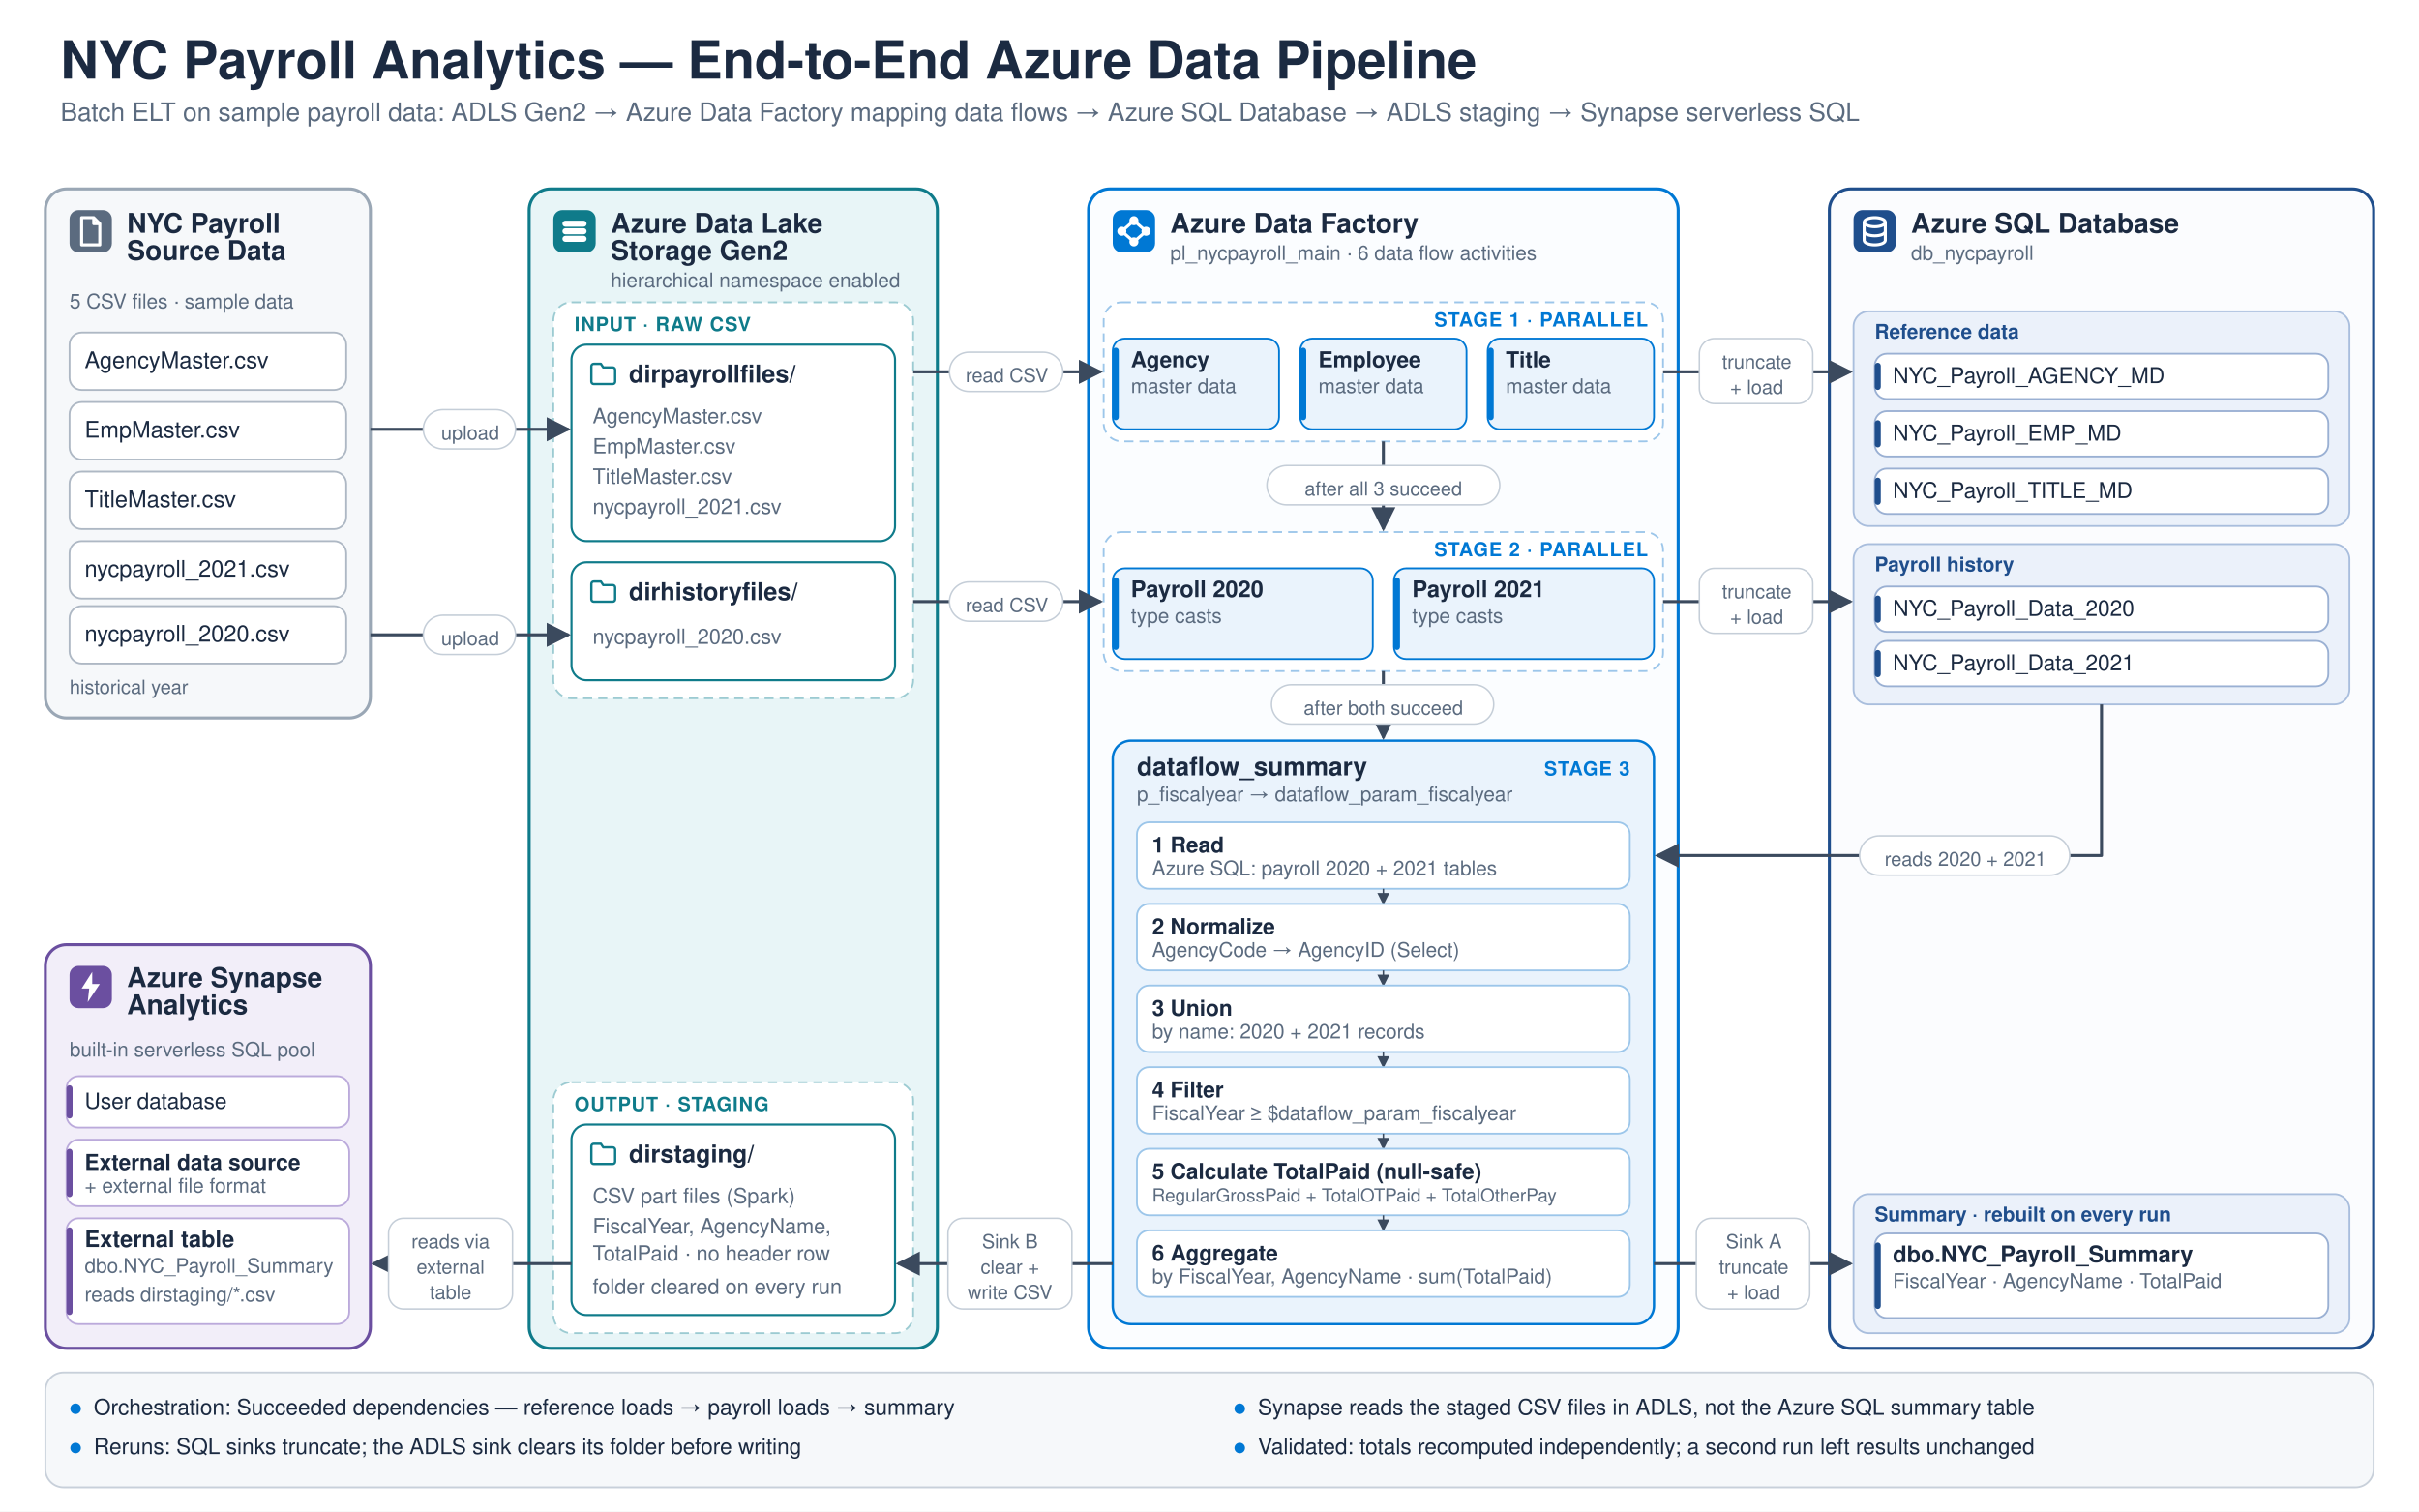
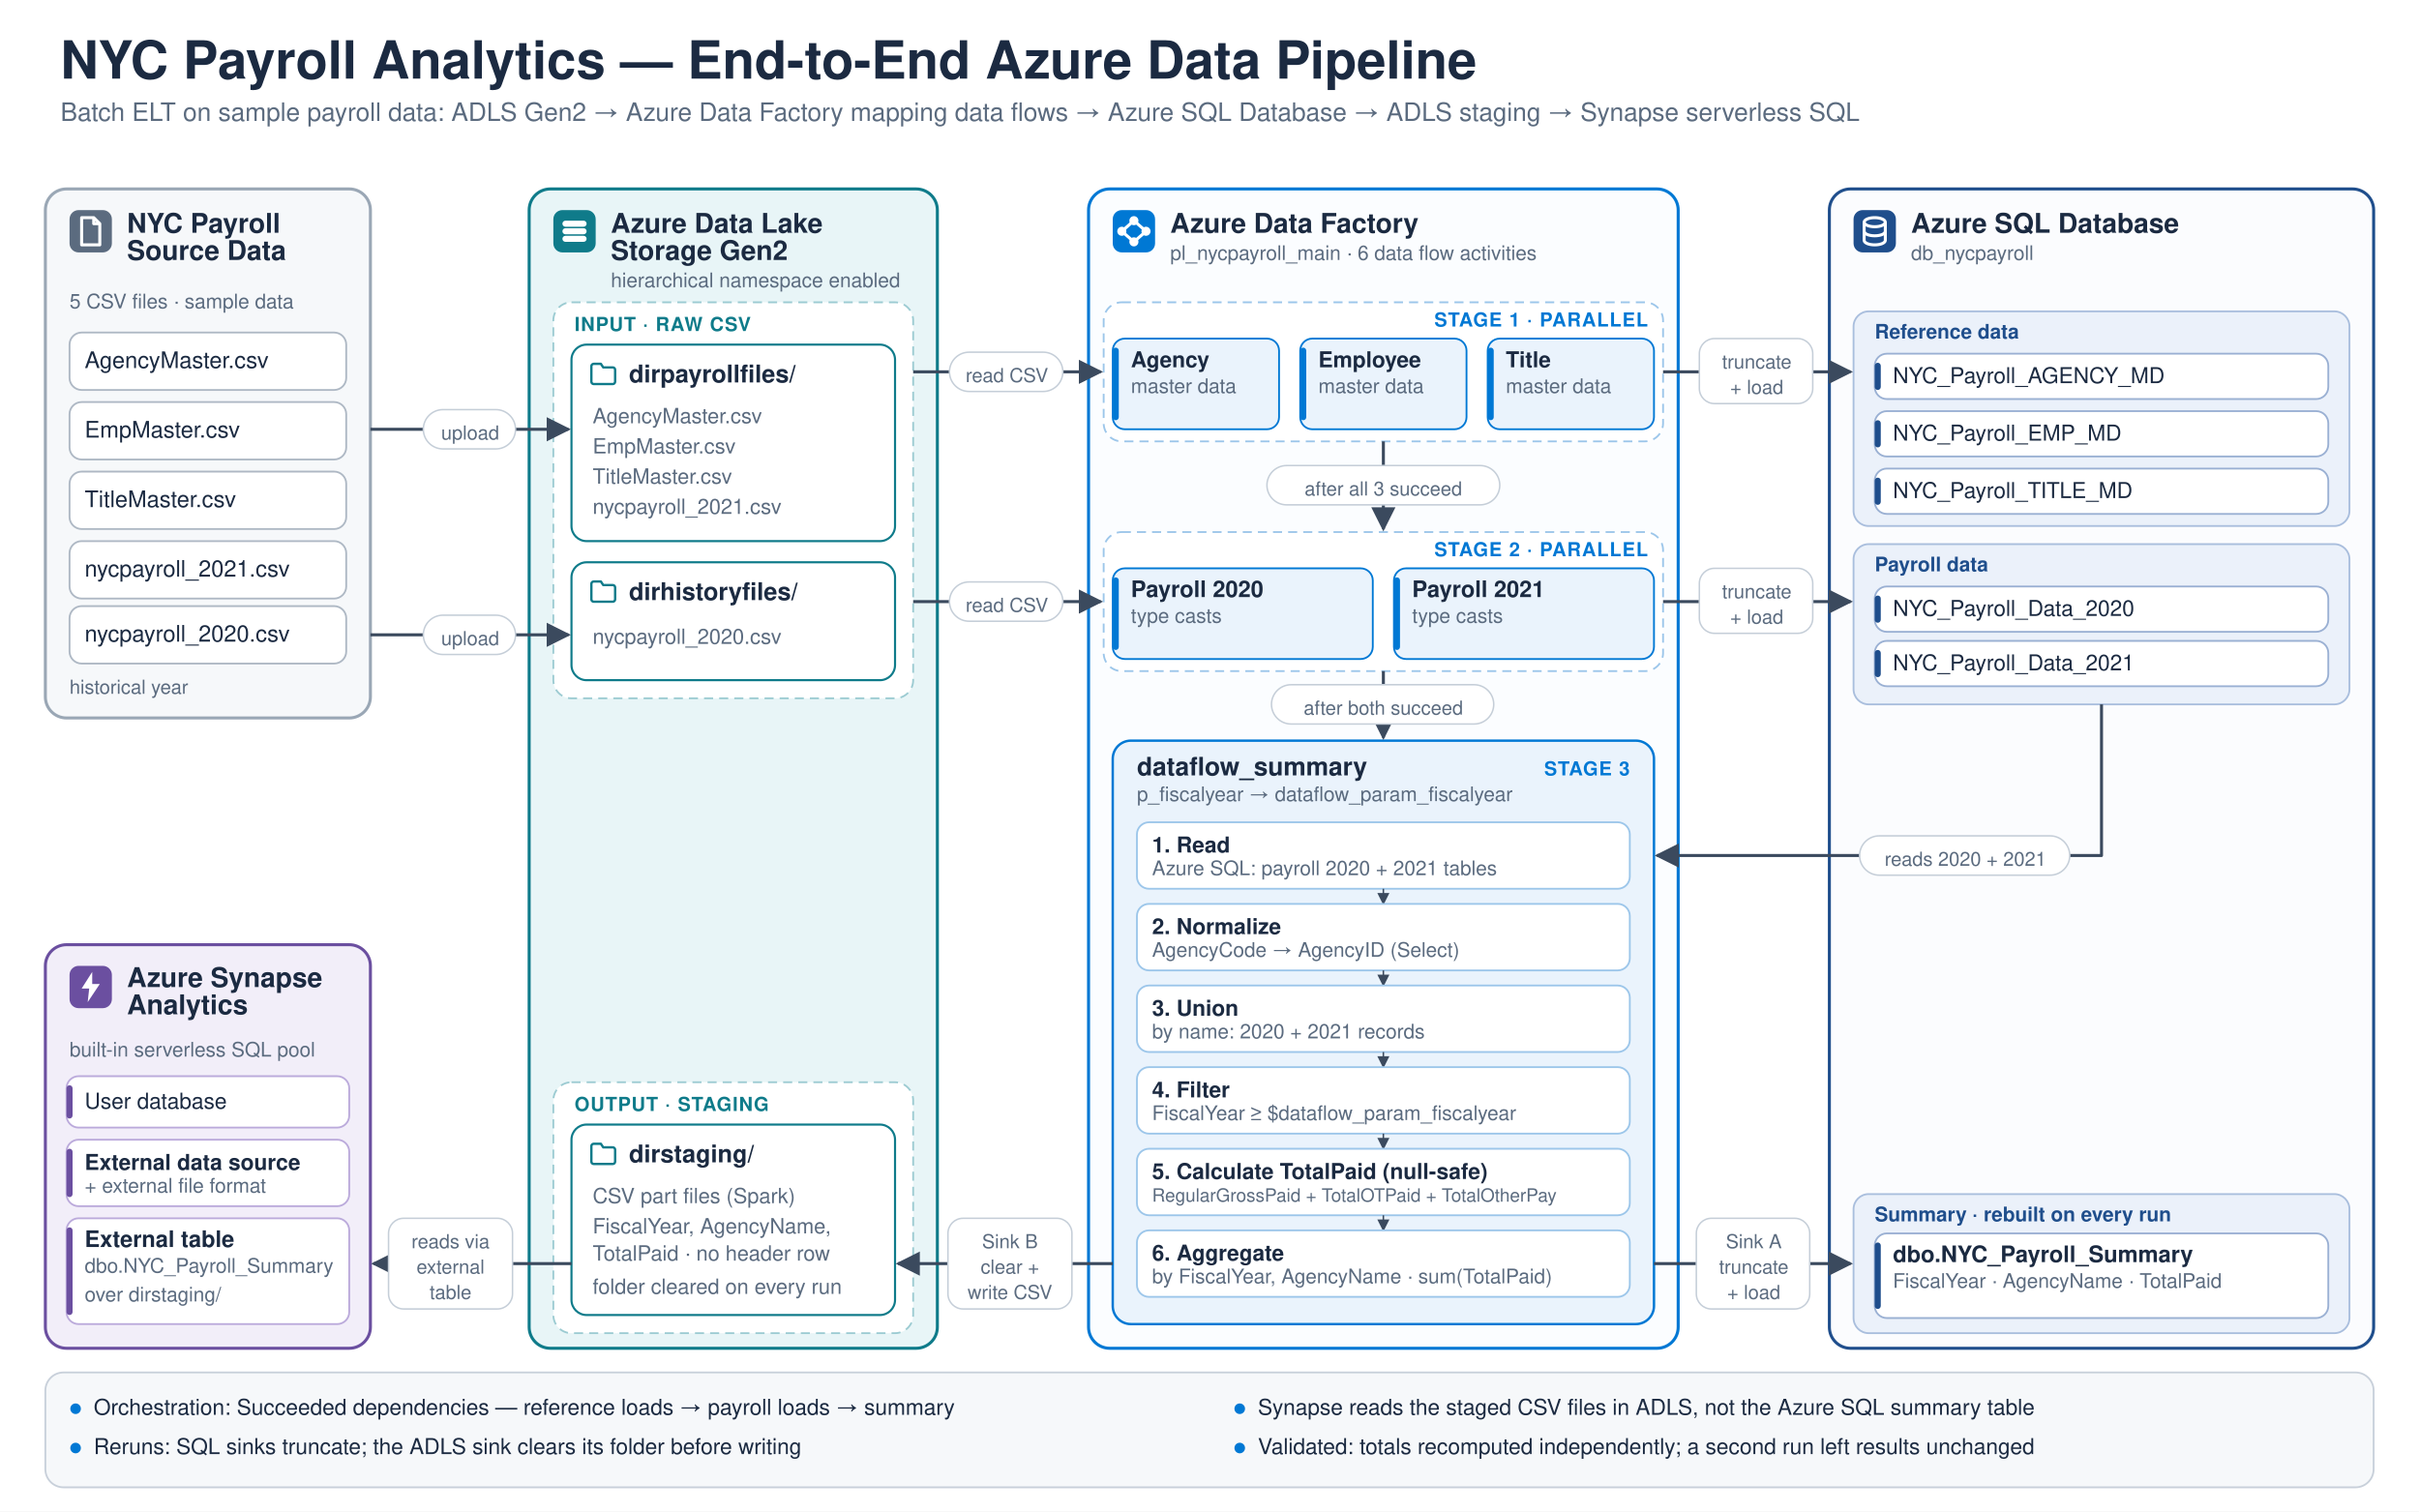
<svg xmlns="http://www.w3.org/2000/svg" width="1600" height="1000" viewBox="0 0 1600 1000" role="img" aria-labelledby="t d">
  <defs>
    <marker id="arr" viewBox="0 0 10 10" refX="9" refY="5" markerWidth="8" markerHeight="8" orient="auto">
      <path d="M0,0 L10,5 L0,10 z" fill="#3B4A5E" />
    </marker>
  </defs>
  <rect width="1600" height="1000" fill="#FFFFFF" />
  <text x="40" y="52" font-family="Segoe UI, Helvetica Neue, Helvetica, Arial, sans-serif" font-size="34.8" font-weight="bold" fill="#1B2A41" text-anchor="start">NYC Payroll Analytics — End-to-End Azure Data Pipeline</text>
  <text x="40" y="80" font-family="Segoe UI, Helvetica Neue, Helvetica, Arial, sans-serif" font-size="16.8" font-weight="normal" fill="#5B6B7F" text-anchor="start">Batch ELT on sample payroll data: ADLS Gen2 → Azure Data Factory mapping data flows → Azure SQL Database → ADLS staging → Synapse serverless SQL</text>
  <rect x="30" y="125" width="215" height="350" rx="14" fill="#F6F8FA" stroke="#9AA7B5" stroke-width="2" />
  <g transform="translate(46,139)">
    <rect width="28" height="28" rx="6" fill="#5B6B7F" />
    <path d="M8 5h8l4 4v14H8z" fill="none" stroke="#FFFFFF" stroke-width="2" stroke-linejoin="round" />
    <path d="M16 5v4h4" fill="none" stroke="#FFFFFF" stroke-width="2" stroke-linejoin="round" />
  </g>
  <text x="84" y="154" font-family="Segoe UI, Helvetica Neue, Helvetica, Arial, sans-serif" font-size="18.0" font-weight="bold" fill="#1B2A41" text-anchor="start">NYC Payroll</text>
  <text x="84" y="172" font-family="Segoe UI, Helvetica Neue, Helvetica, Arial, sans-serif" font-size="18.0" font-weight="bold" fill="#1B2A41" text-anchor="start">Source Data</text>
  <text x="46" y="204" font-family="Segoe UI, Helvetica Neue, Helvetica, Arial, sans-serif" font-size="13.3" font-weight="normal" fill="#5B6B7F" text-anchor="start">5 CSV files · sample data</text>
  <rect x="46" y="220" width="183" height="38" rx="8" fill="#FFFFFF" stroke="#AEB8C4" stroke-width="1.2" />
  <text x="56" y="243.5" font-family="Segoe UI, Helvetica Neue, Helvetica, Arial, sans-serif" font-size="15.1" font-weight="normal" fill="#1B2A41" text-anchor="start">AgencyMaster.csv</text>
  <rect x="46" y="266" width="183" height="38" rx="8" fill="#FFFFFF" stroke="#AEB8C4" stroke-width="1.2" />
  <text x="56" y="289.5" font-family="Segoe UI, Helvetica Neue, Helvetica, Arial, sans-serif" font-size="15.1" font-weight="normal" fill="#1B2A41" text-anchor="start">EmpMaster.csv</text>
  <rect x="46" y="312" width="183" height="38" rx="8" fill="#FFFFFF" stroke="#AEB8C4" stroke-width="1.2" />
  <text x="56" y="335.5" font-family="Segoe UI, Helvetica Neue, Helvetica, Arial, sans-serif" font-size="15.1" font-weight="normal" fill="#1B2A41" text-anchor="start">TitleMaster.csv</text>
  <rect x="46" y="358" width="183" height="38" rx="8" fill="#FFFFFF" stroke="#AEB8C4" stroke-width="1.2" />
  <text x="56" y="381.5" font-family="Segoe UI, Helvetica Neue, Helvetica, Arial, sans-serif" font-size="15.1" font-weight="normal" fill="#1B2A41" text-anchor="start">nycpayroll_2021.csv</text>
  <rect x="46" y="401" width="183" height="38" rx="8" fill="#FFFFFF" stroke="#AEB8C4" stroke-width="1.2" />
  <text x="56" y="424.5" font-family="Segoe UI, Helvetica Neue, Helvetica, Arial, sans-serif" font-size="15.1" font-weight="normal" fill="#1B2A41" text-anchor="start">nycpayroll_2020.csv</text>
  <text x="46" y="459" font-family="Segoe UI, Helvetica Neue, Helvetica, Arial, sans-serif" font-size="12.8" font-weight="normal" fill="#5B6B7F" text-anchor="start">historical year</text>
  <rect x="350" y="125" width="270" height="767" rx="14" fill="#E8F5F7" stroke="#0F7B8A" stroke-width="2" />
  <g transform="translate(366,139)">
    <rect width="28" height="28" rx="6" fill="#0F7B8A" />
    <rect x="6" y="7" width="16" height="4" rx="2" fill="#FFFFFF" />
    <rect x="6" y="12" width="16" height="4" rx="2" fill="#FFFFFF" />
    <rect x="6" y="17" width="16" height="4" rx="2" fill="#FFFFFF" />
  </g>
  <text x="404" y="154" font-family="Segoe UI, Helvetica Neue, Helvetica, Arial, sans-serif" font-size="18.0" font-weight="bold" fill="#1B2A41" text-anchor="start">Azure Data Lake</text>
  <text x="404" y="172" font-family="Segoe UI, Helvetica Neue, Helvetica, Arial, sans-serif" font-size="18.0" font-weight="bold" fill="#1B2A41" text-anchor="start">Storage Gen2</text>
  <text x="404" y="190" font-family="Segoe UI, Helvetica Neue, Helvetica, Arial, sans-serif" font-size="13.3" font-weight="normal" fill="#5B6B7F" text-anchor="start">hierarchical namespace enabled</text>
  <rect x="366" y="200" width="238" height="262" rx="12" fill="#FFFFFF" stroke="#9CCBD2" stroke-width="1.2" stroke-dasharray="6 4" />
  <text x="380" y="219" font-family="Segoe UI, Helvetica Neue, Helvetica, Arial, sans-serif" font-size="12.8" font-weight="bold" fill="#0F7B8A" text-anchor="start" letter-spacing="0.6">INPUT · RAW CSV</text>
  <rect x="378" y="228" width="214" height="130" rx="10" fill="#FFFFFF" stroke="#0F7B8A" stroke-width="1.4" />
  <g transform="translate(388,236) scale(0.786)">
    <path d="M4 8a2 2 0 0 1 2-2h6l2 3h8a2 2 0 0 1 2 2v10a2 2 0 0 1-2 2H6a2 2 0 0 1-2-2z" fill="none" stroke="#0F7B8A" stroke-width="2" stroke-linejoin="round" />
  </g>
  <text x="416" y="253" font-family="Segoe UI, Helvetica Neue, Helvetica, Arial, sans-serif" font-size="16.2" font-weight="bold" fill="#1B2A41" text-anchor="start">dirpayrollfiles/</text>
  <text x="392" y="280" font-family="Segoe UI, Helvetica Neue, Helvetica, Arial, sans-serif" font-size="13.9" font-weight="normal" fill="#5B6B7F" text-anchor="start">AgencyMaster.csv</text>
  <text x="392" y="300" font-family="Segoe UI, Helvetica Neue, Helvetica, Arial, sans-serif" font-size="13.9" font-weight="normal" fill="#5B6B7F" text-anchor="start">EmpMaster.csv</text>
  <text x="392" y="320" font-family="Segoe UI, Helvetica Neue, Helvetica, Arial, sans-serif" font-size="13.9" font-weight="normal" fill="#5B6B7F" text-anchor="start">TitleMaster.csv</text>
  <text x="392" y="340" font-family="Segoe UI, Helvetica Neue, Helvetica, Arial, sans-serif" font-size="13.9" font-weight="normal" fill="#5B6B7F" text-anchor="start">nycpayroll_2021.csv</text>
  <rect x="378" y="372" width="214" height="78" rx="10" fill="#FFFFFF" stroke="#0F7B8A" stroke-width="1.4" />
  <g transform="translate(388,380) scale(0.786)">
    <path d="M4 8a2 2 0 0 1 2-2h6l2 3h8a2 2 0 0 1 2 2v10a2 2 0 0 1-2 2H6a2 2 0 0 1-2-2z" fill="none" stroke="#0F7B8A" stroke-width="2" stroke-linejoin="round" />
  </g>
  <text x="416" y="397" font-family="Segoe UI, Helvetica Neue, Helvetica, Arial, sans-serif" font-size="16.2" font-weight="bold" fill="#1B2A41" text-anchor="start">dirhistoryfiles/</text>
  <text x="392" y="426" font-family="Segoe UI, Helvetica Neue, Helvetica, Arial, sans-serif" font-size="13.9" font-weight="normal" fill="#5B6B7F" text-anchor="start">nycpayroll_2020.csv</text>
  <rect x="366" y="716" width="238" height="166" rx="12" fill="#FFFFFF" stroke="#9CCBD2" stroke-width="1.2" stroke-dasharray="6 4" />
  <text x="380" y="735" font-family="Segoe UI, Helvetica Neue, Helvetica, Arial, sans-serif" font-size="12.8" font-weight="bold" fill="#0F7B8A" text-anchor="start" letter-spacing="0.6">OUTPUT · STAGING</text>
  <rect x="378" y="744" width="214" height="126" rx="10" fill="#FFFFFF" stroke="#0F7B8A" stroke-width="1.4" />
  <g transform="translate(388,752) scale(0.786)">
    <path d="M4 8a2 2 0 0 1 2-2h6l2 3h8a2 2 0 0 1 2 2v10a2 2 0 0 1-2 2H6a2 2 0 0 1-2-2z" fill="none" stroke="#0F7B8A" stroke-width="2" stroke-linejoin="round" />
  </g>
  <text x="416" y="769" font-family="Segoe UI, Helvetica Neue, Helvetica, Arial, sans-serif" font-size="16.2" font-weight="bold" fill="#1B2A41" text-anchor="start">dirstaging/</text>
  <text x="392" y="796" font-family="Segoe UI, Helvetica Neue, Helvetica, Arial, sans-serif" font-size="13.9" font-weight="normal" fill="#5B6B7F" text-anchor="start">CSV part files (Spark)</text>
  <text x="392" y="816" font-family="Segoe UI, Helvetica Neue, Helvetica, Arial, sans-serif" font-size="13.9" font-weight="normal" fill="#5B6B7F" text-anchor="start">FiscalYear, AgencyName,</text>
  <text x="392" y="834" font-family="Segoe UI, Helvetica Neue, Helvetica, Arial, sans-serif" font-size="13.9" font-weight="normal" fill="#5B6B7F" text-anchor="start">TotalPaid · no header row</text>
  <text x="392" y="856" font-family="Segoe UI, Helvetica Neue, Helvetica, Arial, sans-serif" font-size="13.9" font-weight="normal" fill="#5B6B7F" text-anchor="start">folder cleared on every run</text>
  <rect x="720" y="125" width="390" height="767" rx="14" fill="#FBFDFF" stroke="#0078D4" stroke-width="2" />
  <g transform="translate(736,139)">
    <rect width="28" height="28" rx="6" fill="#0078D4" />
    <g stroke="#FFFFFF" stroke-width="2" fill="none">
      <path d="M6 14L14 7L22 14M6 14L14 21L22 14" />
    </g>
    <circle cx="6" cy="14" r="3" fill="#FFFFFF" />
    <circle cx="14" cy="7" r="3" fill="#FFFFFF" />
    <circle cx="14" cy="21" r="3" fill="#FFFFFF" />
    <circle cx="22" cy="14" r="3" fill="#FFFFFF" />
  </g>
  <text x="774" y="154" font-family="Segoe UI, Helvetica Neue, Helvetica, Arial, sans-serif" font-size="18.0" font-weight="bold" fill="#1B2A41" text-anchor="start">Azure Data Factory</text>
  <text x="774" y="172" font-family="Segoe UI, Helvetica Neue, Helvetica, Arial, sans-serif" font-size="13.3" font-weight="normal" fill="#5B6B7F" text-anchor="start">pl_nycpayroll_main · 6 data flow activities</text>
  <rect x="730" y="200" width="370" height="92" rx="12" fill="#FFFFFF" stroke="#9CC6EA" stroke-width="1.2" stroke-dasharray="6 4" />
  <text x="1090" y="216" font-family="Segoe UI, Helvetica Neue, Helvetica, Arial, sans-serif" font-size="12.8" font-weight="bold" fill="#0078D4" text-anchor="end" letter-spacing="0.6">STAGE 1 · PARALLEL</text>
  <rect x="736" y="224" width="110" height="60" rx="8" fill="#EAF3FC" stroke="#0078D4" stroke-width="1.2" />
  <rect x="736" y="230" width="4" height="48" rx="2" fill="#0078D4" stroke="#0078D4" stroke-width="0" />
  <text x="748" y="243" font-family="Segoe UI, Helvetica Neue, Helvetica, Arial, sans-serif" font-size="14.5" font-weight="bold" fill="#1B2A41" text-anchor="start">Agency</text>
  <text x="748" y="260" font-family="Segoe UI, Helvetica Neue, Helvetica, Arial, sans-serif" font-size="13.3" font-weight="normal" fill="#5B6B7F" text-anchor="start">master data</text>
  <rect x="860" y="224" width="110" height="60" rx="8" fill="#EAF3FC" stroke="#0078D4" stroke-width="1.2" />
  <rect x="860" y="230" width="4" height="48" rx="2" fill="#0078D4" stroke="#0078D4" stroke-width="0" />
  <text x="872" y="243" font-family="Segoe UI, Helvetica Neue, Helvetica, Arial, sans-serif" font-size="14.5" font-weight="bold" fill="#1B2A41" text-anchor="start">Employee</text>
  <text x="872" y="260" font-family="Segoe UI, Helvetica Neue, Helvetica, Arial, sans-serif" font-size="13.3" font-weight="normal" fill="#5B6B7F" text-anchor="start">master data</text>
  <rect x="984" y="224" width="110" height="60" rx="8" fill="#EAF3FC" stroke="#0078D4" stroke-width="1.2" />
  <rect x="984" y="230" width="4" height="48" rx="2" fill="#0078D4" stroke="#0078D4" stroke-width="0" />
  <text x="996" y="243" font-family="Segoe UI, Helvetica Neue, Helvetica, Arial, sans-serif" font-size="14.5" font-weight="bold" fill="#1B2A41" text-anchor="start">Title</text>
  <text x="996" y="260" font-family="Segoe UI, Helvetica Neue, Helvetica, Arial, sans-serif" font-size="13.3" font-weight="normal" fill="#5B6B7F" text-anchor="start">master data</text>
  <rect x="730" y="352" width="370" height="92" rx="12" fill="#FFFFFF" stroke="#9CC6EA" stroke-width="1.2" stroke-dasharray="6 4" />
  <text x="1090" y="368" font-family="Segoe UI, Helvetica Neue, Helvetica, Arial, sans-serif" font-size="12.8" font-weight="bold" fill="#0078D4" text-anchor="end" letter-spacing="0.6">STAGE 2 · PARALLEL</text>
  <rect x="736" y="376" width="172" height="60" rx="8" fill="#EAF3FC" stroke="#0078D4" stroke-width="1.2" />
  <rect x="736" y="382" width="4" height="48" rx="2" fill="#0078D4" stroke="#0078D4" stroke-width="0" />
  <text x="748" y="395" font-family="Segoe UI, Helvetica Neue, Helvetica, Arial, sans-serif" font-size="15.1" font-weight="bold" fill="#1B2A41" text-anchor="start">Payroll 2020</text>
  <text x="748" y="412" font-family="Segoe UI, Helvetica Neue, Helvetica, Arial, sans-serif" font-size="13.3" font-weight="normal" fill="#5B6B7F" text-anchor="start">type casts</text>
  <rect x="922" y="376" width="172" height="60" rx="8" fill="#EAF3FC" stroke="#0078D4" stroke-width="1.2" />
  <rect x="922" y="382" width="4" height="48" rx="2" fill="#0078D4" stroke="#0078D4" stroke-width="0" />
  <text x="934" y="395" font-family="Segoe UI, Helvetica Neue, Helvetica, Arial, sans-serif" font-size="15.1" font-weight="bold" fill="#1B2A41" text-anchor="start">Payroll 2021</text>
  <text x="934" y="412" font-family="Segoe UI, Helvetica Neue, Helvetica, Arial, sans-serif" font-size="13.3" font-weight="normal" fill="#5B6B7F" text-anchor="start">type casts</text>
  <rect x="736" y="490" width="358" height="386" rx="12" fill="#EAF3FC" stroke="#0078D4" stroke-width="1.6" />
  <text x="752" y="513" font-family="Segoe UI, Helvetica Neue, Helvetica, Arial, sans-serif" font-size="16.8" font-weight="bold" fill="#1B2A41" text-anchor="start">dataflow_summary</text>
  <text x="1078" y="513" font-family="Segoe UI, Helvetica Neue, Helvetica, Arial, sans-serif" font-size="12.8" font-weight="bold" fill="#0078D4" text-anchor="end" letter-spacing="0.6">STAGE 3</text>
  <text x="752" y="530" font-family="Segoe UI, Helvetica Neue, Helvetica, Arial, sans-serif" font-size="13.3" font-weight="normal" fill="#5B6B7F" text-anchor="start">p_fiscalyear → dataflow_param_fiscalyear</text>
  <rect x="752" y="544" width="326" height="44" rx="8" fill="#FFFFFF" stroke="#9CC6EA" stroke-width="1.2" />
-   <text x="762" y="564.0" font-family="Segoe UI, Helvetica Neue, Helvetica, Arial, sans-serif" font-size="14.5" font-weight="bold" fill="#1B2A41" text-anchor="start">1  Read</text>
+   <text x="762" y="564.0" font-family="Segoe UI, Helvetica Neue, Helvetica, Arial, sans-serif" font-size="14.5" font-weight="bold" fill="#1B2A41" text-anchor="start">1. Read</text>
  <text x="762" y="579.0" font-family="Segoe UI, Helvetica Neue, Helvetica, Arial, sans-serif" font-size="13.3" font-weight="normal" fill="#5B6B7F" text-anchor="start">Azure SQL: payroll 2020 + 2021 tables</text>
  <polyline points="915,588 915,598" fill="none" stroke="#3B4A5E" stroke-width="1" stroke-linejoin="round" marker-end="url(#arr)" />
  <rect x="752" y="598" width="326" height="44" rx="8" fill="#FFFFFF" stroke="#9CC6EA" stroke-width="1.2" />
-   <text x="762" y="618.0" font-family="Segoe UI, Helvetica Neue, Helvetica, Arial, sans-serif" font-size="14.5" font-weight="bold" fill="#1B2A41" text-anchor="start">2  Normalize</text>
+   <text x="762" y="618.0" font-family="Segoe UI, Helvetica Neue, Helvetica, Arial, sans-serif" font-size="14.5" font-weight="bold" fill="#1B2A41" text-anchor="start">2. Normalize</text>
  <text x="762" y="633.0" font-family="Segoe UI, Helvetica Neue, Helvetica, Arial, sans-serif" font-size="13.3" font-weight="normal" fill="#5B6B7F" text-anchor="start">AgencyCode → AgencyID (Select)</text>
  <polyline points="915,642 915,652" fill="none" stroke="#3B4A5E" stroke-width="1" stroke-linejoin="round" marker-end="url(#arr)" />
  <rect x="752" y="652" width="326" height="44" rx="8" fill="#FFFFFF" stroke="#9CC6EA" stroke-width="1.2" />
-   <text x="762" y="672.0" font-family="Segoe UI, Helvetica Neue, Helvetica, Arial, sans-serif" font-size="14.5" font-weight="bold" fill="#1B2A41" text-anchor="start">3  Union</text>
+   <text x="762" y="672.0" font-family="Segoe UI, Helvetica Neue, Helvetica, Arial, sans-serif" font-size="14.5" font-weight="bold" fill="#1B2A41" text-anchor="start">3. Union</text>
  <text x="762" y="687.0" font-family="Segoe UI, Helvetica Neue, Helvetica, Arial, sans-serif" font-size="13.3" font-weight="normal" fill="#5B6B7F" text-anchor="start">by name: 2020 + 2021 records</text>
  <polyline points="915,696 915,706" fill="none" stroke="#3B4A5E" stroke-width="1" stroke-linejoin="round" marker-end="url(#arr)" />
  <rect x="752" y="706" width="326" height="44" rx="8" fill="#FFFFFF" stroke="#9CC6EA" stroke-width="1.2" />
-   <text x="762" y="726.0" font-family="Segoe UI, Helvetica Neue, Helvetica, Arial, sans-serif" font-size="14.5" font-weight="bold" fill="#1B2A41" text-anchor="start">4  Filter</text>
+   <text x="762" y="726.0" font-family="Segoe UI, Helvetica Neue, Helvetica, Arial, sans-serif" font-size="14.5" font-weight="bold" fill="#1B2A41" text-anchor="start">4. Filter</text>
  <text x="762" y="741.0" font-family="Segoe UI, Helvetica Neue, Helvetica, Arial, sans-serif" font-size="13.3" font-weight="normal" fill="#5B6B7F" text-anchor="start">FiscalYear ≥ $dataflow_param_fiscalyear</text>
  <polyline points="915,750 915,760" fill="none" stroke="#3B4A5E" stroke-width="1" stroke-linejoin="round" marker-end="url(#arr)" />
  <rect x="752" y="760" width="326" height="44" rx="8" fill="#FFFFFF" stroke="#9CC6EA" stroke-width="1.2" />
-   <text x="762" y="780.0" font-family="Segoe UI, Helvetica Neue, Helvetica, Arial, sans-serif" font-size="14.5" font-weight="bold" fill="#1B2A41" text-anchor="start">5  Calculate TotalPaid (null-safe)</text>
+   <text x="762" y="780.0" font-family="Segoe UI, Helvetica Neue, Helvetica, Arial, sans-serif" font-size="14.5" font-weight="bold" fill="#1B2A41" text-anchor="start">5. Calculate TotalPaid (null-safe)</text>
  <text x="762" y="795.0" font-family="Segoe UI, Helvetica Neue, Helvetica, Arial, sans-serif" font-size="12.1" font-weight="normal" fill="#5B6B7F" text-anchor="start">RegularGrossPaid + TotalOTPaid + TotalOtherPay</text>
  <polyline points="915,804 915,814" fill="none" stroke="#3B4A5E" stroke-width="1" stroke-linejoin="round" marker-end="url(#arr)" />
  <rect x="752" y="814" width="326" height="44" rx="8" fill="#FFFFFF" stroke="#9CC6EA" stroke-width="1.2" />
-   <text x="762" y="834.0" font-family="Segoe UI, Helvetica Neue, Helvetica, Arial, sans-serif" font-size="14.5" font-weight="bold" fill="#1B2A41" text-anchor="start">6  Aggregate</text>
+   <text x="762" y="834.0" font-family="Segoe UI, Helvetica Neue, Helvetica, Arial, sans-serif" font-size="14.5" font-weight="bold" fill="#1B2A41" text-anchor="start">6. Aggregate</text>
  <text x="762" y="849.0" font-family="Segoe UI, Helvetica Neue, Helvetica, Arial, sans-serif" font-size="13.3" font-weight="normal" fill="#5B6B7F" text-anchor="start">by FiscalYear, AgencyName · sum(TotalPaid)</text>
  <rect x="1210" y="125" width="360" height="767" rx="14" fill="#FBFCFE" stroke="#1F4E8C" stroke-width="2" />
  <g transform="translate(1226,139)">
    <rect width="28" height="28" rx="6" fill="#1F4E8C" />
    <g fill="none" stroke="#FFFFFF" stroke-width="2">
      <ellipse cx="14" cy="8" rx="7" ry="3" />
      <path d="M7 8v12c0 1.7 3.1 3 7 3s7-1.3 7-3V8" />
      <path d="M7 14c0 1.7 3.1 3 7 3s7-1.3 7-3" />
    </g>
  </g>
  <text x="1264" y="154" font-family="Segoe UI, Helvetica Neue, Helvetica, Arial, sans-serif" font-size="18.0" font-weight="bold" fill="#1B2A41" text-anchor="start">Azure SQL Database</text>
  <text x="1264" y="172" font-family="Segoe UI, Helvetica Neue, Helvetica, Arial, sans-serif" font-size="13.3" font-weight="normal" fill="#5B6B7F" text-anchor="start">db_nycpayroll</text>
  <rect x="1226" y="206" width="328" height="142" rx="10" fill="#EBF1FA" stroke="#A9BEDD" stroke-width="1.2" />
  <text x="1240" y="224" font-family="Segoe UI, Helvetica Neue, Helvetica, Arial, sans-serif" font-size="13.3" font-weight="bold" fill="#1F4E8C" text-anchor="start">Reference data</text>
  <rect x="1240" y="234" width="300" height="30" rx="8" fill="#FFFFFF" stroke="#9AB0D3" stroke-width="1.2" />
  <rect x="1240" y="240" width="4" height="18" rx="2" fill="#1F4E8C" stroke="#1F4E8C" stroke-width="0" />
  <text x="1252" y="253.5" font-family="Segoe UI, Helvetica Neue, Helvetica, Arial, sans-serif" font-size="14.5" font-weight="normal" fill="#1B2A41" text-anchor="start">NYC_Payroll_AGENCY_MD</text>
  <rect x="1240" y="272" width="300" height="30" rx="8" fill="#FFFFFF" stroke="#9AB0D3" stroke-width="1.2" />
  <rect x="1240" y="278" width="4" height="18" rx="2" fill="#1F4E8C" stroke="#1F4E8C" stroke-width="0" />
  <text x="1252" y="291.5" font-family="Segoe UI, Helvetica Neue, Helvetica, Arial, sans-serif" font-size="14.5" font-weight="normal" fill="#1B2A41" text-anchor="start">NYC_Payroll_EMP_MD</text>
  <rect x="1240" y="310" width="300" height="30" rx="8" fill="#FFFFFF" stroke="#9AB0D3" stroke-width="1.2" />
  <rect x="1240" y="316" width="4" height="18" rx="2" fill="#1F4E8C" stroke="#1F4E8C" stroke-width="0" />
  <text x="1252" y="329.5" font-family="Segoe UI, Helvetica Neue, Helvetica, Arial, sans-serif" font-size="14.5" font-weight="normal" fill="#1B2A41" text-anchor="start">NYC_Payroll_TITLE_MD</text>
  <rect x="1226" y="360" width="328" height="106" rx="10" fill="#EBF1FA" stroke="#A9BEDD" stroke-width="1.2" />
-   <text x="1240" y="378" font-family="Segoe UI, Helvetica Neue, Helvetica, Arial, sans-serif" font-size="13.3" font-weight="bold" fill="#1F4E8C" text-anchor="start">Payroll history</text>
+   <text x="1240" y="378" font-family="Segoe UI, Helvetica Neue, Helvetica, Arial, sans-serif" font-size="13.3" font-weight="bold" fill="#1F4E8C" text-anchor="start">Payroll data</text>
  <rect x="1240" y="388" width="300" height="30" rx="8" fill="#FFFFFF" stroke="#9AB0D3" stroke-width="1.2" />
  <rect x="1240" y="394" width="4" height="18" rx="2" fill="#1F4E8C" stroke="#1F4E8C" stroke-width="0" />
  <text x="1252" y="407.5" font-family="Segoe UI, Helvetica Neue, Helvetica, Arial, sans-serif" font-size="14.5" font-weight="normal" fill="#1B2A41" text-anchor="start">NYC_Payroll_Data_2020</text>
  <rect x="1240" y="424" width="300" height="30" rx="8" fill="#FFFFFF" stroke="#9AB0D3" stroke-width="1.2" />
  <rect x="1240" y="430" width="4" height="18" rx="2" fill="#1F4E8C" stroke="#1F4E8C" stroke-width="0" />
  <text x="1252" y="443.5" font-family="Segoe UI, Helvetica Neue, Helvetica, Arial, sans-serif" font-size="14.5" font-weight="normal" fill="#1B2A41" text-anchor="start">NYC_Payroll_Data_2021</text>
  <rect x="1226" y="790" width="328" height="92" rx="10" fill="#EBF1FA" stroke="#A9BEDD" stroke-width="1.2" />
  <text x="1240" y="808" font-family="Segoe UI, Helvetica Neue, Helvetica, Arial, sans-serif" font-size="13.3" font-weight="bold" fill="#1F4E8C" text-anchor="start">Summary · rebuilt on every run</text>
  <rect x="1240" y="816" width="300" height="56" rx="8" fill="#FFFFFF" stroke="#9AB0D3" stroke-width="1.2" />
  <rect x="1240" y="822" width="4" height="44" rx="2" fill="#1F4E8C" stroke="#1F4E8C" stroke-width="0" />
  <text x="1252" y="835" font-family="Segoe UI, Helvetica Neue, Helvetica, Arial, sans-serif" font-size="15.1" font-weight="bold" fill="#1B2A41" text-anchor="start">dbo.NYC_Payroll_Summary</text>
  <text x="1252" y="852" font-family="Segoe UI, Helvetica Neue, Helvetica, Arial, sans-serif" font-size="13.3" font-weight="normal" fill="#5B6B7F" text-anchor="start">FiscalYear · AgencyName · TotalPaid</text>
  <rect x="30" y="625" width="215" height="267" rx="14" fill="#F2EEF9" stroke="#6B4FA0" stroke-width="2" />
  <g transform="translate(46,639)">
    <rect width="28" height="28" rx="6" fill="#6B4FA0" />
    <polygon points="15,4 8,15 13,15 12,24 20,12 15,12" fill="#FFFFFF" />
  </g>
  <text x="84" y="653" font-family="Segoe UI, Helvetica Neue, Helvetica, Arial, sans-serif" font-size="18.0" font-weight="bold" fill="#1B2A41" text-anchor="start">Azure Synapse</text>
  <text x="84" y="671" font-family="Segoe UI, Helvetica Neue, Helvetica, Arial, sans-serif" font-size="18.0" font-weight="bold" fill="#1B2A41" text-anchor="start">Analytics</text>
  <text x="46" y="699" font-family="Segoe UI, Helvetica Neue, Helvetica, Arial, sans-serif" font-size="13.3" font-weight="normal" fill="#5B6B7F" text-anchor="start">built-in serverless SQL pool</text>
  <rect x="44" y="712" width="187" height="34" rx="8" fill="#FFFFFF" stroke="#BBAADB" stroke-width="1.2" />
  <rect x="44" y="718" width="4" height="22" rx="2" fill="#6B4FA0" stroke="#6B4FA0" stroke-width="0" />
  <text x="56" y="733.5" font-family="Segoe UI, Helvetica Neue, Helvetica, Arial, sans-serif" font-size="14.5" font-weight="normal" fill="#1B2A41" text-anchor="start">User database</text>
  <rect x="44" y="754" width="187" height="44" rx="8" fill="#FFFFFF" stroke="#BBAADB" stroke-width="1.2" />
  <rect x="44" y="760" width="4" height="32" rx="2" fill="#6B4FA0" stroke="#6B4FA0" stroke-width="0" />
  <text x="56" y="774.0" font-family="Segoe UI, Helvetica Neue, Helvetica, Arial, sans-serif" font-size="14.5" font-weight="bold" fill="#1B2A41" text-anchor="start">External data source</text>
  <text x="56" y="789.0" font-family="Segoe UI, Helvetica Neue, Helvetica, Arial, sans-serif" font-size="13.3" font-weight="normal" fill="#5B6B7F" text-anchor="start">+ external file format</text>
  <rect x="44" y="806" width="187" height="70" rx="8" fill="#FFFFFF" stroke="#BBAADB" stroke-width="1.2" />
  <rect x="44" y="812" width="4" height="58" rx="2" fill="#6B4FA0" stroke="#6B4FA0" stroke-width="0" />
  <text x="56" y="825" font-family="Segoe UI, Helvetica Neue, Helvetica, Arial, sans-serif" font-size="15.1" font-weight="bold" fill="#1B2A41" text-anchor="start">External table</text>
  <text x="56" y="842" font-family="Segoe UI, Helvetica Neue, Helvetica, Arial, sans-serif" font-size="13.3" font-weight="normal" fill="#5B6B7F" text-anchor="start">dbo.NYC_Payroll_Summary</text>
-   <text x="56" y="861" font-family="Segoe UI, Helvetica Neue, Helvetica, Arial, sans-serif" font-size="13.3" font-weight="normal" fill="#5B6B7F" text-anchor="start">reads dirstaging/*.csv</text>
+   <text x="56" y="861" font-family="Segoe UI, Helvetica Neue, Helvetica, Arial, sans-serif" font-size="13.3" font-weight="normal" fill="#5B6B7F" text-anchor="start">over dirstaging/</text>
  <polyline points="245,284 376,284" fill="none" stroke="#3B4A5E" stroke-width="2" stroke-linejoin="round" marker-end="url(#arr)" />
  <rect x="280" y="271" width="61" height="26" rx="13" fill="#FFFFFF" stroke="#C5CED8" stroke-width="1" />
  <text x="311" y="290.8" font-family="Segoe UI, Helvetica Neue, Helvetica, Arial, sans-serif" font-size="12.8" fill="#5B6B7F" text-anchor="middle">upload</text>
  <polyline points="245,420 376,420" fill="none" stroke="#3B4A5E" stroke-width="2" stroke-linejoin="round" marker-end="url(#arr)" />
  <rect x="280" y="407" width="61" height="26" rx="13" fill="#FFFFFF" stroke="#C5CED8" stroke-width="1" />
  <text x="311" y="426.8" font-family="Segoe UI, Helvetica Neue, Helvetica, Arial, sans-serif" font-size="12.8" fill="#5B6B7F" text-anchor="middle">upload</text>
  <polyline points="604,246 728,246" fill="none" stroke="#3B4A5E" stroke-width="2" stroke-linejoin="round" marker-end="url(#arr)" />
  <rect x="628" y="233" width="75" height="26" rx="13" fill="#FFFFFF" stroke="#C5CED8" stroke-width="1" />
  <text x="666" y="252.8" font-family="Segoe UI, Helvetica Neue, Helvetica, Arial, sans-serif" font-size="12.8" fill="#5B6B7F" text-anchor="middle">read CSV</text>
  <polyline points="604,398 728,398" fill="none" stroke="#3B4A5E" stroke-width="2" stroke-linejoin="round" marker-end="url(#arr)" />
  <rect x="628" y="385" width="75" height="26" rx="13" fill="#FFFFFF" stroke="#C5CED8" stroke-width="1" />
  <text x="666" y="404.8" font-family="Segoe UI, Helvetica Neue, Helvetica, Arial, sans-serif" font-size="12.8" fill="#5B6B7F" text-anchor="middle">read CSV</text>
  <polyline points="1100,246 1224,246" fill="none" stroke="#3B4A5E" stroke-width="2" stroke-linejoin="round" marker-end="url(#arr)" />
  <rect x="1124" y="224" width="75" height="43" rx="10" fill="#FFFFFF" stroke="#C5CED8" stroke-width="1" />
  <text x="1162" y="243.8" font-family="Segoe UI, Helvetica Neue, Helvetica, Arial, sans-serif" font-size="12.8" fill="#5B6B7F" text-anchor="middle">truncate</text>
  <text x="1162" y="260.6" font-family="Segoe UI, Helvetica Neue, Helvetica, Arial, sans-serif" font-size="12.8" fill="#5B6B7F" text-anchor="middle">+ load</text>
  <polyline points="1100,398 1224,398" fill="none" stroke="#3B4A5E" stroke-width="2" stroke-linejoin="round" marker-end="url(#arr)" />
  <rect x="1124" y="376" width="75" height="43" rx="10" fill="#FFFFFF" stroke="#C5CED8" stroke-width="1" />
  <text x="1162" y="395.8" font-family="Segoe UI, Helvetica Neue, Helvetica, Arial, sans-serif" font-size="12.8" fill="#5B6B7F" text-anchor="middle">truncate</text>
  <text x="1162" y="412.6" font-family="Segoe UI, Helvetica Neue, Helvetica, Arial, sans-serif" font-size="12.8" fill="#5B6B7F" text-anchor="middle">+ load</text>
  <polyline points="915,292 915,350" fill="none" stroke="#3B4A5E" stroke-width="2" stroke-linejoin="round" marker-end="url(#arr)" />
  <rect x="838" y="308" width="154" height="26" rx="13" fill="#FFFFFF" stroke="#C5CED8" stroke-width="1" />
  <text x="915" y="327.8" font-family="Segoe UI, Helvetica Neue, Helvetica, Arial, sans-serif" font-size="12.8" fill="#5B6B7F" text-anchor="middle">after all 3 succeed</text>
  <polyline points="915,444 915,488" fill="none" stroke="#3B4A5E" stroke-width="2" stroke-linejoin="round" marker-end="url(#arr)" />
  <rect x="841" y="453" width="147" height="26" rx="13" fill="#FFFFFF" stroke="#C5CED8" stroke-width="1" />
  <text x="915" y="472.8" font-family="Segoe UI, Helvetica Neue, Helvetica, Arial, sans-serif" font-size="12.8" fill="#5B6B7F" text-anchor="middle">after both succeed</text>
  <polyline points="1390,466 1390,566 1096,566" fill="none" stroke="#3B4A5E" stroke-width="2" stroke-linejoin="round" marker-end="url(#arr)" />
  <rect x="1230" y="553" width="139" height="26" rx="13" fill="#FFFFFF" stroke="#C5CED8" stroke-width="1" />
  <text x="1300" y="572.8" font-family="Segoe UI, Helvetica Neue, Helvetica, Arial, sans-serif" font-size="12.8" fill="#5B6B7F" text-anchor="middle">reads 2020 + 2021</text>
  <polyline points="1094,836 1224,836" fill="none" stroke="#3B4A5E" stroke-width="2" stroke-linejoin="round" marker-end="url(#arr)" />
  <rect x="1122" y="806" width="75" height="60" rx="10" fill="#FFFFFF" stroke="#C5CED8" stroke-width="1" />
  <text x="1160" y="825.8" font-family="Segoe UI, Helvetica Neue, Helvetica, Arial, sans-serif" font-size="12.8" fill="#5B6B7F" text-anchor="middle">Sink A</text>
  <text x="1160" y="842.6" font-family="Segoe UI, Helvetica Neue, Helvetica, Arial, sans-serif" font-size="12.8" fill="#5B6B7F" text-anchor="middle">truncate</text>
  <text x="1160" y="859.4" font-family="Segoe UI, Helvetica Neue, Helvetica, Arial, sans-serif" font-size="12.8" fill="#5B6B7F" text-anchor="middle">+ load</text>
  <polyline points="736,836 594,836" fill="none" stroke="#3B4A5E" stroke-width="2" stroke-linejoin="round" marker-end="url(#arr)" />
  <rect x="627" y="806" width="82" height="60" rx="10" fill="#FFFFFF" stroke="#C5CED8" stroke-width="1" />
  <text x="668" y="825.8" font-family="Segoe UI, Helvetica Neue, Helvetica, Arial, sans-serif" font-size="12.8" fill="#5B6B7F" text-anchor="middle">Sink B</text>
  <text x="668" y="842.6" font-family="Segoe UI, Helvetica Neue, Helvetica, Arial, sans-serif" font-size="12.8" fill="#5B6B7F" text-anchor="middle">clear +</text>
  <text x="668" y="859.4" font-family="Segoe UI, Helvetica Neue, Helvetica, Arial, sans-serif" font-size="12.8" fill="#5B6B7F" text-anchor="middle">write CSV</text>
  <polyline points="378,836 247,836" fill="none" stroke="#3B4A5E" stroke-width="2" stroke-linejoin="round" marker-end="url(#arr)" />
  <rect x="257" y="806" width="82" height="60" rx="10" fill="#FFFFFF" stroke="#C5CED8" stroke-width="1" />
  <text x="298" y="825.8" font-family="Segoe UI, Helvetica Neue, Helvetica, Arial, sans-serif" font-size="12.8" fill="#5B6B7F" text-anchor="middle">reads via</text>
  <text x="298" y="842.6" font-family="Segoe UI, Helvetica Neue, Helvetica, Arial, sans-serif" font-size="12.8" fill="#5B6B7F" text-anchor="middle">external</text>
  <text x="298" y="859.4" font-family="Segoe UI, Helvetica Neue, Helvetica, Arial, sans-serif" font-size="12.8" fill="#5B6B7F" text-anchor="middle">table</text>
  <rect x="30" y="908" width="1540" height="76" rx="12" fill="#F6F8FA" stroke="#C8D0DA" stroke-width="1.2" />
  <circle cx="50" cy="932" r="3.5" fill="#0078D4" />
  <text x="62" y="936" font-family="Segoe UI, Helvetica Neue, Helvetica, Arial, sans-serif" font-size="14.5" font-weight="normal" fill="#1B2A41" text-anchor="start">Orchestration: Succeeded dependencies — reference loads → payroll loads → summary</text>
  <circle cx="50" cy="958" r="3.5" fill="#0078D4" />
  <text x="62" y="962" font-family="Segoe UI, Helvetica Neue, Helvetica, Arial, sans-serif" font-size="14.5" font-weight="normal" fill="#1B2A41" text-anchor="start">Reruns: SQL sinks truncate; the ADLS sink clears its folder before writing</text>
  <circle cx="820" cy="932" r="3.5" fill="#0078D4" />
  <text x="832" y="936" font-family="Segoe UI, Helvetica Neue, Helvetica, Arial, sans-serif" font-size="14.5" font-weight="normal" fill="#1B2A41" text-anchor="start">Synapse reads the staged CSV files in ADLS, not the Azure SQL summary table</text>
  <circle cx="820" cy="958" r="3.5" fill="#0078D4" />
  <text x="832" y="962" font-family="Segoe UI, Helvetica Neue, Helvetica, Arial, sans-serif" font-size="14.5" font-weight="normal" fill="#1B2A41" text-anchor="start">Validated: totals recomputed independently; a second run left results unchanged</text>
</svg>
